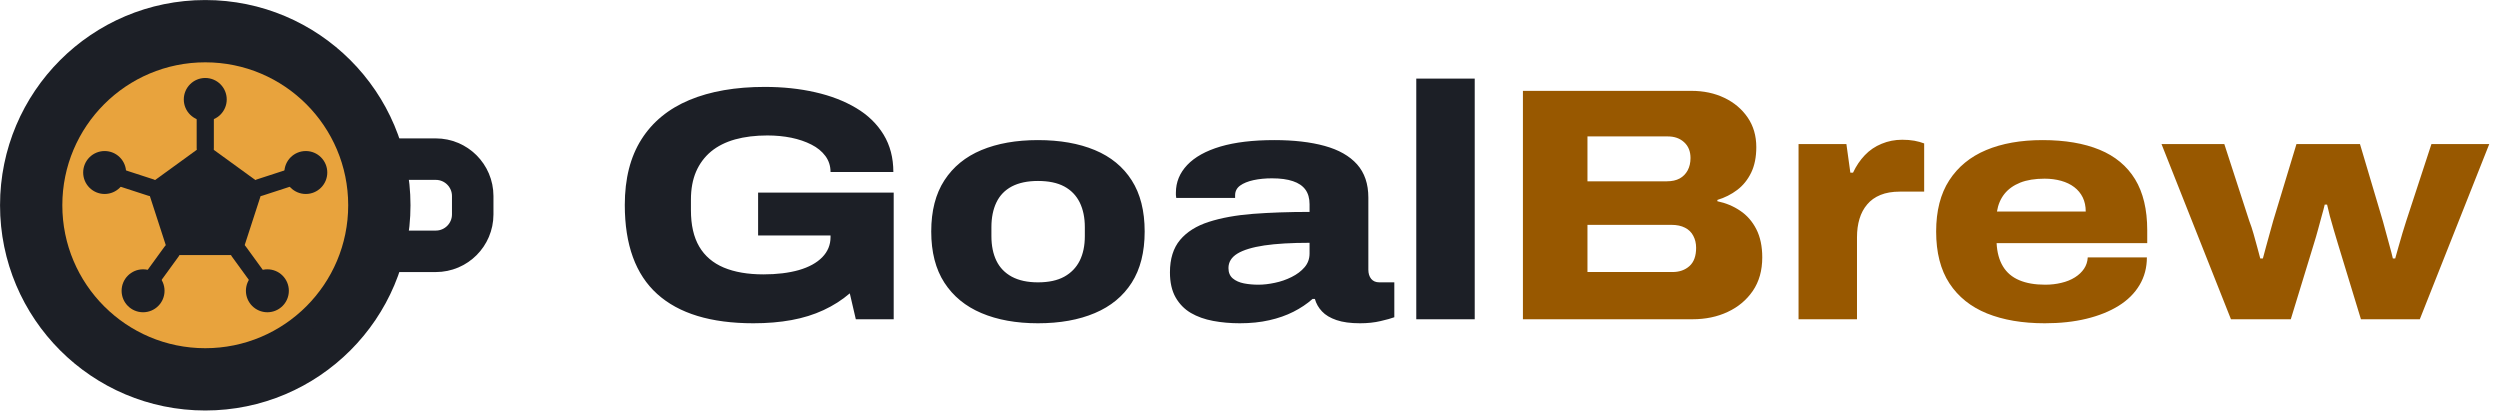
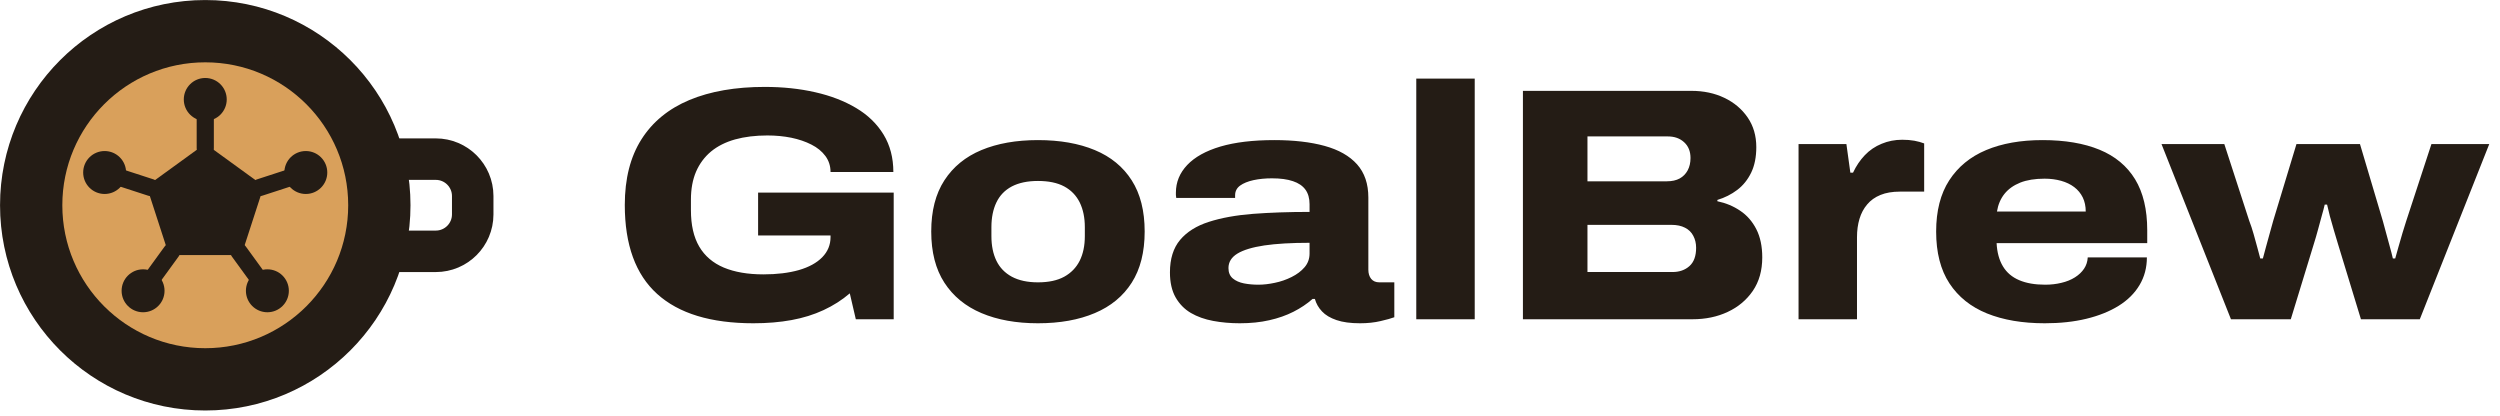
<svg xmlns="http://www.w3.org/2000/svg" viewBox="0 0 361 60" width="361" height="60" role="img" aria-labelledby="gb-title">
  <g id="mark">
-     <path d="M54.78 22.98H62.93A5.33 5.33 0 0 1 68.26 28.3V30.97A5.33 5.33 0 0 1 62.93 36.29H54.78" fill="none" stroke="#1C1F26" stroke-width="5.99" stroke-linejoin="round" />
-     <circle cx="29.64" cy="29.64" r="26.64" fill="#1C1F26" stroke="#1C1F26" stroke-width="5.99" />
-     <circle cx="29.64" cy="29.64" r="20.64" fill="#E8A33D" />
-     <g fill="#1C1F26">
-       <path d="M29.64 21.38L37.49 27.08L34.49 36.32L24.78 36.32L21.78 27.08Z" stroke="#1C1F26" stroke-width="1.03" stroke-linejoin="round" />
-       <path d="M29.64 21.38L29.64 14.36M37.49 27.08L44.16 24.91M34.49 36.32L38.61 41.99M24.78 36.32L20.66 41.99M21.78 27.08L15.11 24.91" fill="none" stroke="#1C1F26" stroke-width="2.48" stroke-linecap="round" />
+     <path d="M54.78 22.98H62.93A5.33 5.33 0 0 1 68.26 28.3V30.97A5.33 5.33 0 0 1 62.93 36.29H54.78" fill="none" stroke="#241C15" stroke-width="5.99" stroke-linejoin="round" />
+     <circle cx="29.64" cy="29.64" r="26.64" fill="#241C15" stroke="#241C15" stroke-width="5.99" />
+     <circle cx="29.64" cy="29.64" r="20.64" fill="#D9A05B" />
+     <g fill="#241C15">
+       <path d="M29.64 21.38L37.49 27.08L34.49 36.32L24.78 36.32L21.78 27.08Z" stroke="#241C15" stroke-width="1.03" stroke-linejoin="round" />
+       <path d="M29.64 21.38L29.64 14.36M37.49 27.08L44.16 24.91M34.49 36.32L38.61 41.99M24.78 36.32L20.66 41.99M21.78 27.08L15.11 24.91" fill="none" stroke="#241C15" stroke-width="2.48" stroke-linecap="round" />
      <circle cx="29.64" cy="14.36" r="3.1" />
      <circle cx="44.16" cy="24.91" r="3.1" />
      <circle cx="38.61" cy="41.99" r="3.1" />
      <circle cx="20.66" cy="41.99" r="3.1" />
      <circle cx="15.11" cy="24.91" r="3.1" />
    </g>
  </g>
  <g id="wordmark">
-     <path fill="#1C1F26" d="M108.79 46.68Q99.58 46.68 94.9 42.45Q90.22 38.23 90.22 29.59Q90.22 23.92 92.62 20.13Q95.02 16.34 99.55 14.44Q104.09 12.55 110.43 12.55Q114.36 12.55 117.72 13.32Q121.08 14.08 123.63 15.6Q126.17 17.11 127.59 19.44Q129 21.76 129 24.84H119.93Q119.93 23.54 119.19 22.53Q118.44 21.52 117.17 20.88Q115.9 20.23 114.27 19.89Q112.63 19.56 110.81 19.56Q108.22 19.56 106.15 20.13Q104.09 20.71 102.67 21.88Q101.26 23.06 100.51 24.79Q99.77 26.52 99.77 28.82V30.36Q99.77 33.57 100.97 35.61Q102.17 37.65 104.52 38.64Q106.87 39.62 110.23 39.62Q113.16 39.62 115.35 39Q117.53 38.37 118.73 37.15Q119.93 35.92 119.93 34.24V34H109.47V27.81H129.05V46.1H123.58L122.71 42.36Q121.03 43.8 118.92 44.78Q116.81 45.76 114.29 46.22Q111.77 46.68 108.79 46.68ZM149.88 46.68Q145.18 46.68 141.72 45.21Q138.27 43.75 136.37 40.82Q134.47 37.89 134.47 33.43Q134.47 28.96 136.37 26.04Q138.27 23.11 141.72 21.67Q145.18 20.23 149.88 20.23Q154.63 20.23 158.09 21.67Q161.55 23.11 163.42 26.04Q165.29 28.96 165.29 33.43Q165.29 37.89 163.42 40.82Q161.55 43.75 158.09 45.21Q154.63 46.68 149.88 46.68ZM149.88 40.77Q152.19 40.77 153.67 39.96Q155.16 39.14 155.91 37.65Q156.65 36.16 156.65 34.1V32.8Q156.65 30.74 155.91 29.23Q155.16 27.72 153.67 26.92Q152.19 26.13 149.88 26.13Q147.63 26.13 146.11 26.92Q144.6 27.72 143.88 29.23Q143.16 30.74 143.16 32.8V34.1Q143.16 36.16 143.88 37.65Q144.6 39.14 146.11 39.96Q147.63 40.77 149.88 40.77ZM179.02 46.68Q177 46.68 175.18 46.34Q173.35 46 171.96 45.19Q170.57 44.37 169.75 42.93Q168.94 41.49 168.94 39.33Q168.94 36.4 170.4 34.65Q171.87 32.9 174.55 32.04Q177.24 31.17 180.94 30.88Q184.63 30.6 189.1 30.6V29.49Q189.1 28.2 188.5 27.38Q187.9 26.56 186.7 26.16Q185.5 25.75 183.67 25.75Q182.23 25.75 181.01 26.01Q179.79 26.28 179.07 26.8Q178.35 27.33 178.35 28.2V28.58H169.85Q169.8 28.34 169.8 28.17Q169.8 28 169.8 27.81Q169.8 25.56 171.43 23.83Q173.07 22.1 176.23 21.16Q179.4 20.23 184.01 20.23Q188.23 20.23 191.28 21.07Q194.33 21.91 195.96 23.73Q197.59 25.56 197.59 28.53V38.95Q197.59 39.76 198 40.27Q198.41 40.77 199.18 40.77H201.34V45.81Q200.71 46.05 199.37 46.36Q198.03 46.68 196.39 46.68Q194.33 46.68 192.99 46.22Q191.64 45.76 190.9 44.97Q190.15 44.18 189.87 43.17H189.53Q188.33 44.23 186.77 45.02Q185.21 45.81 183.29 46.24Q181.37 46.68 179.02 46.68ZM181.71 41.11Q182.81 41.11 184.08 40.84Q185.35 40.58 186.51 40Q187.66 39.43 188.38 38.59Q189.1 37.75 189.1 36.6V35.06Q185.16 35.06 182.57 35.44Q179.98 35.83 178.68 36.62Q177.39 37.41 177.39 38.71Q177.39 39.67 178.01 40.2Q178.63 40.72 179.62 40.92Q180.6 41.11 181.71 41.11ZM204.51 46.1V11.35H212.95V46.1Z" />
-     <path fill="#985800" d="M219.91 46.1V13.12H244.25Q246.89 13.12 249 14.13Q251.11 15.14 252.36 16.96Q253.61 18.79 253.61 21.24Q253.61 23.4 252.87 24.93Q252.12 26.47 250.85 27.43Q249.58 28.39 247.99 28.87V29.06Q249.82 29.44 251.28 30.43Q252.75 31.41 253.61 33.09Q254.47 34.77 254.47 37.17Q254.47 40 253.11 42Q251.74 43.99 249.48 45.04Q247.23 46.1 244.39 46.1ZM229.23 39.28H241.51Q243 39.28 243.96 38.42Q244.92 37.56 244.92 35.78Q244.92 34.82 244.51 34.05Q244.11 33.28 243.31 32.88Q242.52 32.47 241.37 32.47H229.23ZM229.23 26.18H240.7Q241.8 26.18 242.55 25.77Q243.29 25.36 243.7 24.6Q244.11 23.83 244.11 22.82Q244.11 21.38 243.19 20.54Q242.28 19.7 240.84 19.7H229.23ZM259.71 46.1V20.8H266.62L267.19 24.93H267.58Q268.25 23.49 269.28 22.41Q270.31 21.33 271.71 20.76Q273.1 20.18 274.68 20.18Q275.64 20.18 276.43 20.32Q277.23 20.47 277.85 20.71V27.67H274.35Q272.71 27.67 271.54 28.15Q270.36 28.63 269.62 29.52Q268.87 30.4 268.51 31.6Q268.15 32.8 268.15 34.24V46.1ZM295.27 46.68Q290.43 46.68 286.92 45.26Q283.42 43.84 281.5 40.92Q279.58 37.99 279.58 33.43Q279.58 28.96 281.47 26.04Q283.37 23.11 286.8 21.67Q290.23 20.23 294.94 20.23Q299.79 20.23 303.17 21.62Q306.55 23.01 308.31 25.89Q310.06 28.77 310.06 33.24V35.11H288.31Q288.41 37.12 289.23 38.47Q290.04 39.81 291.58 40.46Q293.11 41.11 295.32 41.11Q296.57 41.11 297.67 40.84Q298.78 40.58 299.62 40.05Q300.46 39.52 300.94 38.8Q301.42 38.08 301.47 37.17H310.01Q310.01 39.38 308.95 41.16Q307.9 42.93 305.93 44.16Q303.96 45.38 301.27 46.03Q298.59 46.68 295.27 46.68ZM288.36 30.55H301.18Q301.18 29.4 300.75 28.51Q300.31 27.62 299.52 27.02Q298.73 26.42 297.63 26.11Q296.52 25.8 295.23 25.8Q293.16 25.8 291.72 26.37Q290.28 26.95 289.44 28Q288.6 29.06 288.36 30.55ZM322.15 46.1 312.12 20.8H321.19L324.79 31.89Q325.13 32.76 325.42 33.79Q325.71 34.82 325.97 35.78Q326.23 36.74 326.38 37.32H326.76Q326.95 36.55 327.22 35.61Q327.48 34.68 327.75 33.69Q328.01 32.71 328.25 31.89L331.61 20.8H340.78L344.09 31.94Q344.23 32.47 344.5 33.45Q344.76 34.44 345.05 35.47Q345.34 36.5 345.53 37.32H345.87Q346.06 36.6 346.35 35.61Q346.63 34.63 346.92 33.64Q347.21 32.66 347.45 31.94L351.1 20.8H359.45L349.42 46.1H340.92L337.61 35.25Q337.32 34.29 337.01 33.24Q336.7 32.18 336.43 31.2Q336.17 30.21 336.03 29.54H335.69Q335.55 30.16 335.28 31.1Q335.02 32.04 334.73 33.12Q334.44 34.2 334.11 35.25L330.79 46.1Z" />
+     <path fill="#241C15" d="M108.79 46.68Q99.58 46.68 94.9 42.45Q90.22 38.23 90.22 29.59Q90.22 23.92 92.62 20.13Q95.02 16.34 99.55 14.44Q104.09 12.55 110.43 12.55Q114.36 12.55 117.72 13.32Q121.08 14.08 123.63 15.6Q126.17 17.11 127.59 19.44Q129 21.76 129 24.84H119.93Q119.93 23.54 119.19 22.53Q118.44 21.52 117.17 20.88Q115.9 20.23 114.27 19.89Q112.63 19.56 110.81 19.56Q108.22 19.56 106.15 20.13Q104.09 20.71 102.67 21.88Q101.26 23.06 100.51 24.79Q99.77 26.52 99.77 28.82V30.36Q99.77 33.57 100.97 35.61Q102.17 37.65 104.52 38.64Q106.87 39.62 110.23 39.62Q113.16 39.62 115.35 39Q117.53 38.37 118.73 37.15Q119.93 35.92 119.93 34.24V34H109.47V27.81H129.05V46.1H123.58L122.71 42.36Q121.03 43.8 118.92 44.78Q116.81 45.76 114.29 46.22Q111.77 46.68 108.79 46.68ZM149.88 46.68Q145.18 46.68 141.72 45.21Q138.27 43.75 136.37 40.82Q134.47 37.89 134.47 33.43Q134.47 28.96 136.37 26.04Q138.27 23.11 141.72 21.67Q145.18 20.23 149.88 20.23Q154.63 20.23 158.09 21.67Q161.55 23.11 163.42 26.04Q165.29 28.96 165.29 33.43Q165.29 37.89 163.42 40.82Q161.55 43.75 158.09 45.21Q154.63 46.68 149.88 46.68ZM149.88 40.77Q152.19 40.77 153.67 39.96Q155.16 39.14 155.91 37.65Q156.65 36.16 156.65 34.1V32.8Q156.65 30.74 155.91 29.23Q155.16 27.72 153.67 26.92Q152.19 26.13 149.88 26.13Q147.63 26.13 146.11 26.92Q144.6 27.72 143.88 29.23Q143.16 30.74 143.16 32.8V34.1Q143.16 36.16 143.88 37.65Q144.6 39.14 146.11 39.96Q147.63 40.77 149.88 40.77ZM179.02 46.68Q177 46.68 175.18 46.34Q173.35 46 171.96 45.19Q170.57 44.37 169.75 42.93Q168.94 41.49 168.94 39.33Q168.94 36.4 170.4 34.65Q171.87 32.9 174.55 32.04Q177.24 31.17 180.94 30.88Q184.63 30.6 189.1 30.6V29.49Q189.1 28.2 188.5 27.38Q187.9 26.56 186.7 26.16Q185.5 25.75 183.67 25.75Q182.23 25.75 181.01 26.01Q179.79 26.28 179.07 26.8Q178.35 27.33 178.35 28.2V28.58H169.85Q169.8 28.34 169.8 28.17Q169.8 28 169.8 27.81Q169.8 25.56 171.43 23.83Q173.07 22.1 176.23 21.16Q179.4 20.23 184.01 20.23Q188.23 20.23 191.28 21.07Q194.33 21.91 195.96 23.73Q197.59 25.56 197.59 28.53V38.95Q197.59 39.76 198 40.27Q198.41 40.77 199.18 40.77H201.34V45.81Q200.71 46.05 199.37 46.36Q198.03 46.68 196.39 46.68Q194.33 46.68 192.99 46.22Q191.64 45.76 190.9 44.97Q190.15 44.18 189.87 43.17H189.53Q188.33 44.23 186.77 45.02Q185.21 45.81 183.29 46.24Q181.37 46.68 179.02 46.68ZM181.71 41.11Q182.81 41.11 184.08 40.84Q185.35 40.58 186.51 40Q187.66 39.43 188.38 38.59Q189.1 37.75 189.1 36.6V35.06Q185.16 35.06 182.57 35.44Q179.98 35.83 178.68 36.62Q177.39 37.41 177.39 38.71Q177.39 39.67 178.01 40.2Q178.63 40.72 179.62 40.92Q180.6 41.11 181.71 41.11ZM204.51 46.1V11.35H212.95V46.1Z" />
+     <path fill="#241C15" d="M219.91 46.1V13.12H244.25Q246.89 13.12 249 14.13Q251.11 15.14 252.36 16.96Q253.61 18.79 253.61 21.24Q253.61 23.4 252.87 24.93Q252.12 26.47 250.85 27.43Q249.58 28.39 247.99 28.87V29.06Q249.82 29.44 251.28 30.43Q252.75 31.41 253.61 33.09Q254.47 34.77 254.47 37.17Q254.47 40 253.11 42Q251.74 43.99 249.48 45.04Q247.23 46.1 244.39 46.1ZM229.23 39.28H241.51Q243 39.28 243.96 38.42Q244.92 37.56 244.92 35.78Q244.92 34.82 244.51 34.05Q244.11 33.28 243.31 32.88Q242.52 32.47 241.37 32.47H229.23ZM229.23 26.18H240.7Q241.8 26.18 242.55 25.77Q243.29 25.36 243.7 24.6Q244.11 23.83 244.11 22.82Q244.11 21.38 243.19 20.54Q242.28 19.7 240.84 19.7H229.23ZM259.71 46.1V20.8H266.62L267.19 24.93H267.58Q268.25 23.49 269.28 22.41Q270.31 21.33 271.71 20.76Q273.1 20.18 274.68 20.18Q275.64 20.18 276.43 20.32Q277.23 20.47 277.85 20.71V27.67H274.35Q272.71 27.67 271.54 28.15Q270.36 28.63 269.62 29.52Q268.87 30.4 268.51 31.6Q268.15 32.8 268.15 34.24V46.1ZM295.27 46.68Q290.43 46.68 286.92 45.26Q283.42 43.84 281.5 40.92Q279.58 37.99 279.58 33.43Q279.58 28.96 281.47 26.04Q283.37 23.11 286.8 21.67Q290.23 20.23 294.94 20.23Q299.79 20.23 303.17 21.62Q306.55 23.01 308.31 25.89Q310.06 28.77 310.06 33.24V35.11H288.31Q288.41 37.12 289.23 38.47Q290.04 39.81 291.58 40.46Q293.11 41.11 295.32 41.11Q296.57 41.11 297.67 40.84Q298.78 40.58 299.62 40.05Q300.46 39.52 300.94 38.8Q301.42 38.08 301.47 37.17H310.01Q310.01 39.38 308.95 41.16Q307.9 42.93 305.93 44.16Q303.96 45.38 301.27 46.03Q298.59 46.68 295.27 46.68ZM288.36 30.55H301.18Q301.18 29.4 300.75 28.51Q300.31 27.62 299.52 27.02Q298.73 26.42 297.63 26.11Q296.52 25.8 295.23 25.8Q293.16 25.8 291.72 26.37Q290.28 26.95 289.44 28Q288.6 29.06 288.36 30.55ZM322.15 46.1 312.12 20.8H321.19L324.79 31.89Q325.13 32.76 325.42 33.79Q325.71 34.82 325.97 35.78Q326.23 36.74 326.38 37.32H326.76Q326.95 36.55 327.22 35.61Q327.48 34.68 327.75 33.69Q328.01 32.71 328.25 31.89L331.61 20.8H340.78L344.09 31.94Q344.23 32.47 344.5 33.45Q344.76 34.44 345.05 35.47Q345.34 36.5 345.53 37.32H345.87Q346.06 36.6 346.35 35.61Q346.63 34.63 346.92 33.64Q347.21 32.66 347.45 31.94L351.1 20.8H359.45L349.42 46.1H340.92L337.61 35.25Q337.32 34.29 337.01 33.24Q336.7 32.18 336.43 31.2Q336.17 30.21 336.03 29.54H335.69Q335.55 30.16 335.28 31.1Q335.02 32.04 334.73 33.12Q334.44 34.2 334.11 35.25L330.79 46.1Z" />
  </g>
</svg>
